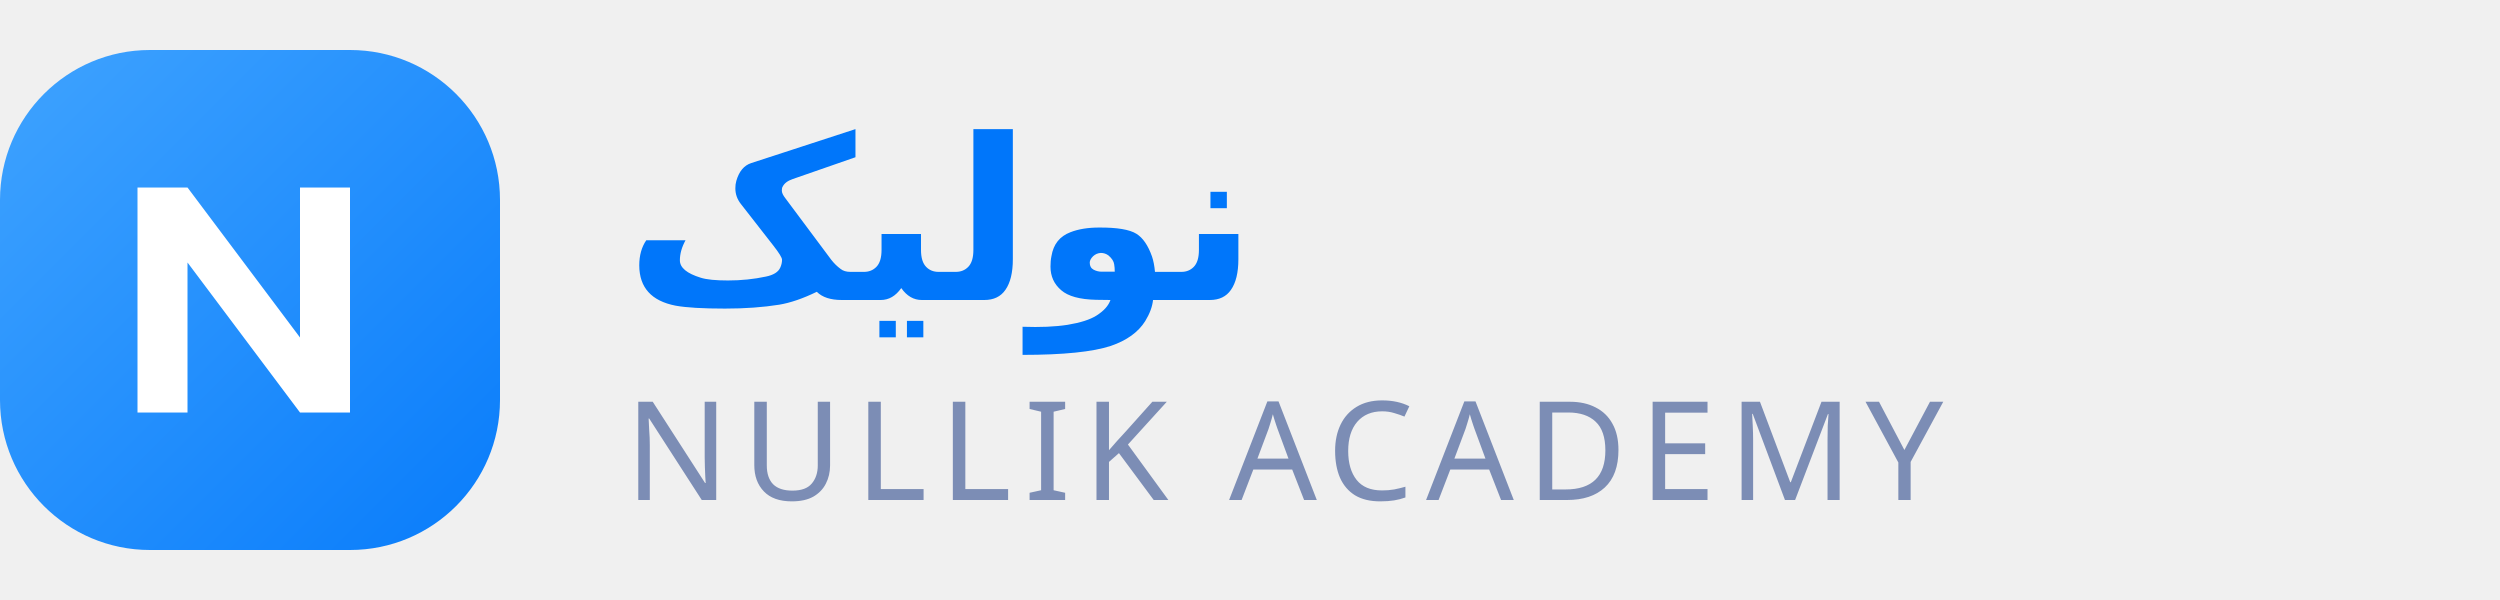
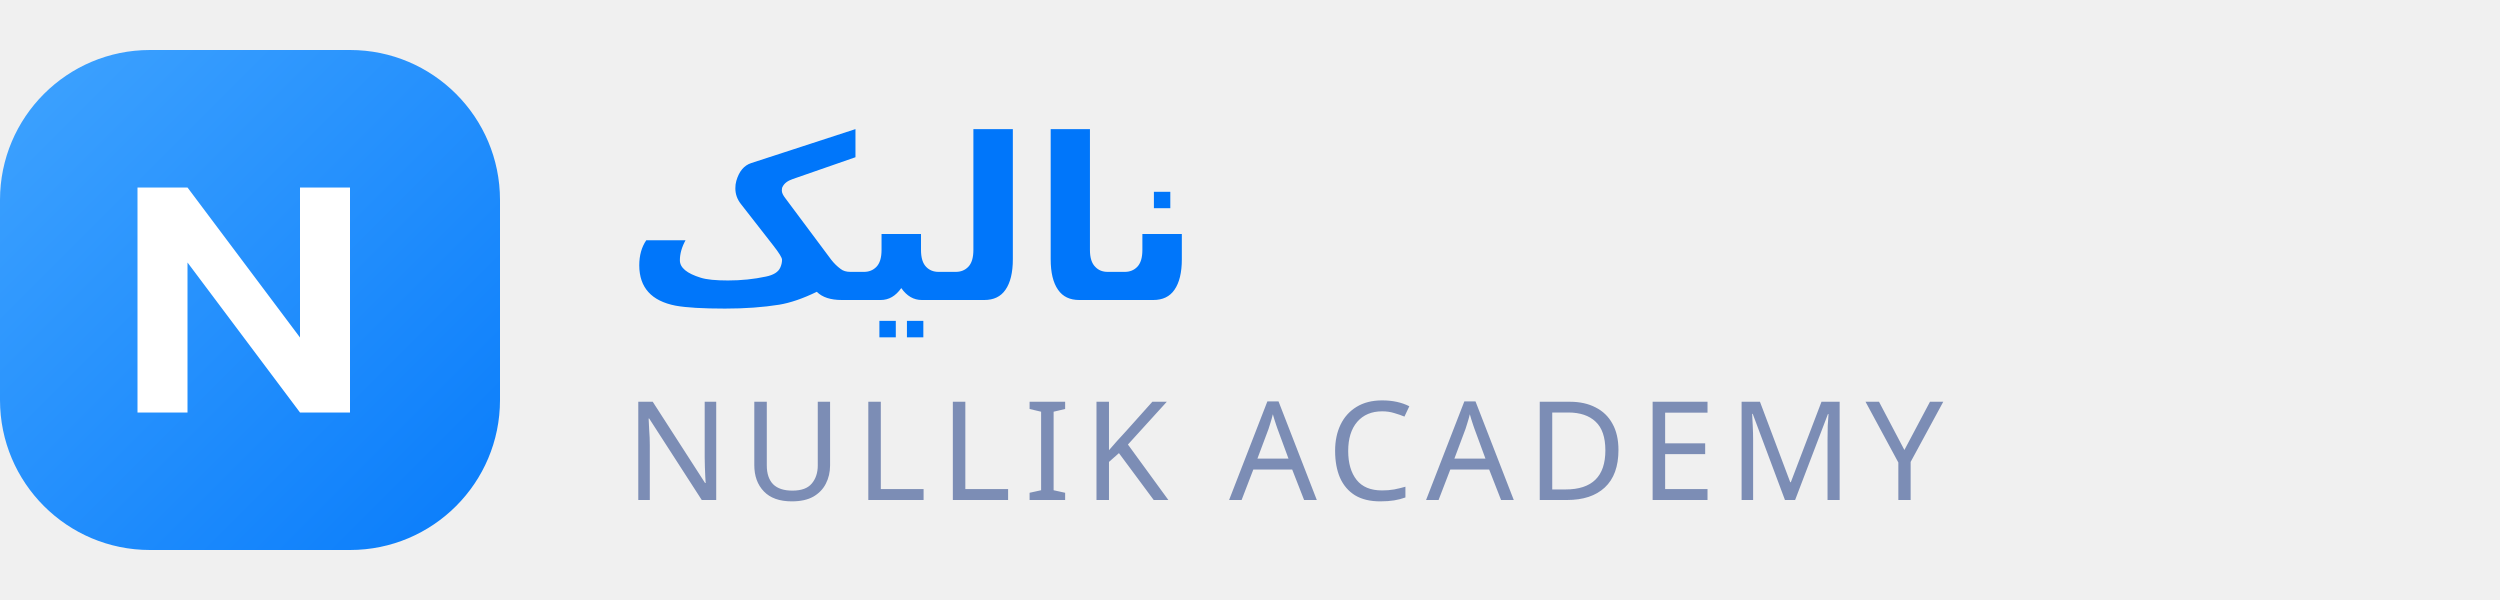
<svg xmlns="http://www.w3.org/2000/svg" width="200" height="48" viewBox="0 0 200 48" fill="none" role="img" aria-label="Nullik Academy">
  <defs>
    <linearGradient id="nullikGrad" x1="0" y1="0" x2="48" y2="48" gradientUnits="userSpaceOnUse">
      <stop stop-color="#42A5FF" />
      <stop offset="1" stop-color="#0076FA" />
    </linearGradient>
  </defs>
  <rect x="0" y="4" width="40" height="40" rx="12" fill="url(#nullikGrad)" />
  <path d="M11 33V15h4l9 12V15h4v18h-4l-9-12v12h-4z" fill="#fff" />
-   <text x="50" y="24" font-family="Vazirmatn, Tahoma, sans-serif" font-size="18" font-weight="800" fill="#0076FA">نولیک</text>
+   <text x="50" y="24" font-family="Vazirmatn, Tahoma, sans-serif" font-size="18" font-weight="800" fill="#0076FA">نالیک</text>
  <text x="50" y="40" font-family="Vazirmatn, Tahoma, sans-serif" font-size="11" font-weight="500" fill="#7C8DB5" letter-spacing="1">NULLIK ACADEMY</text>
</svg>
